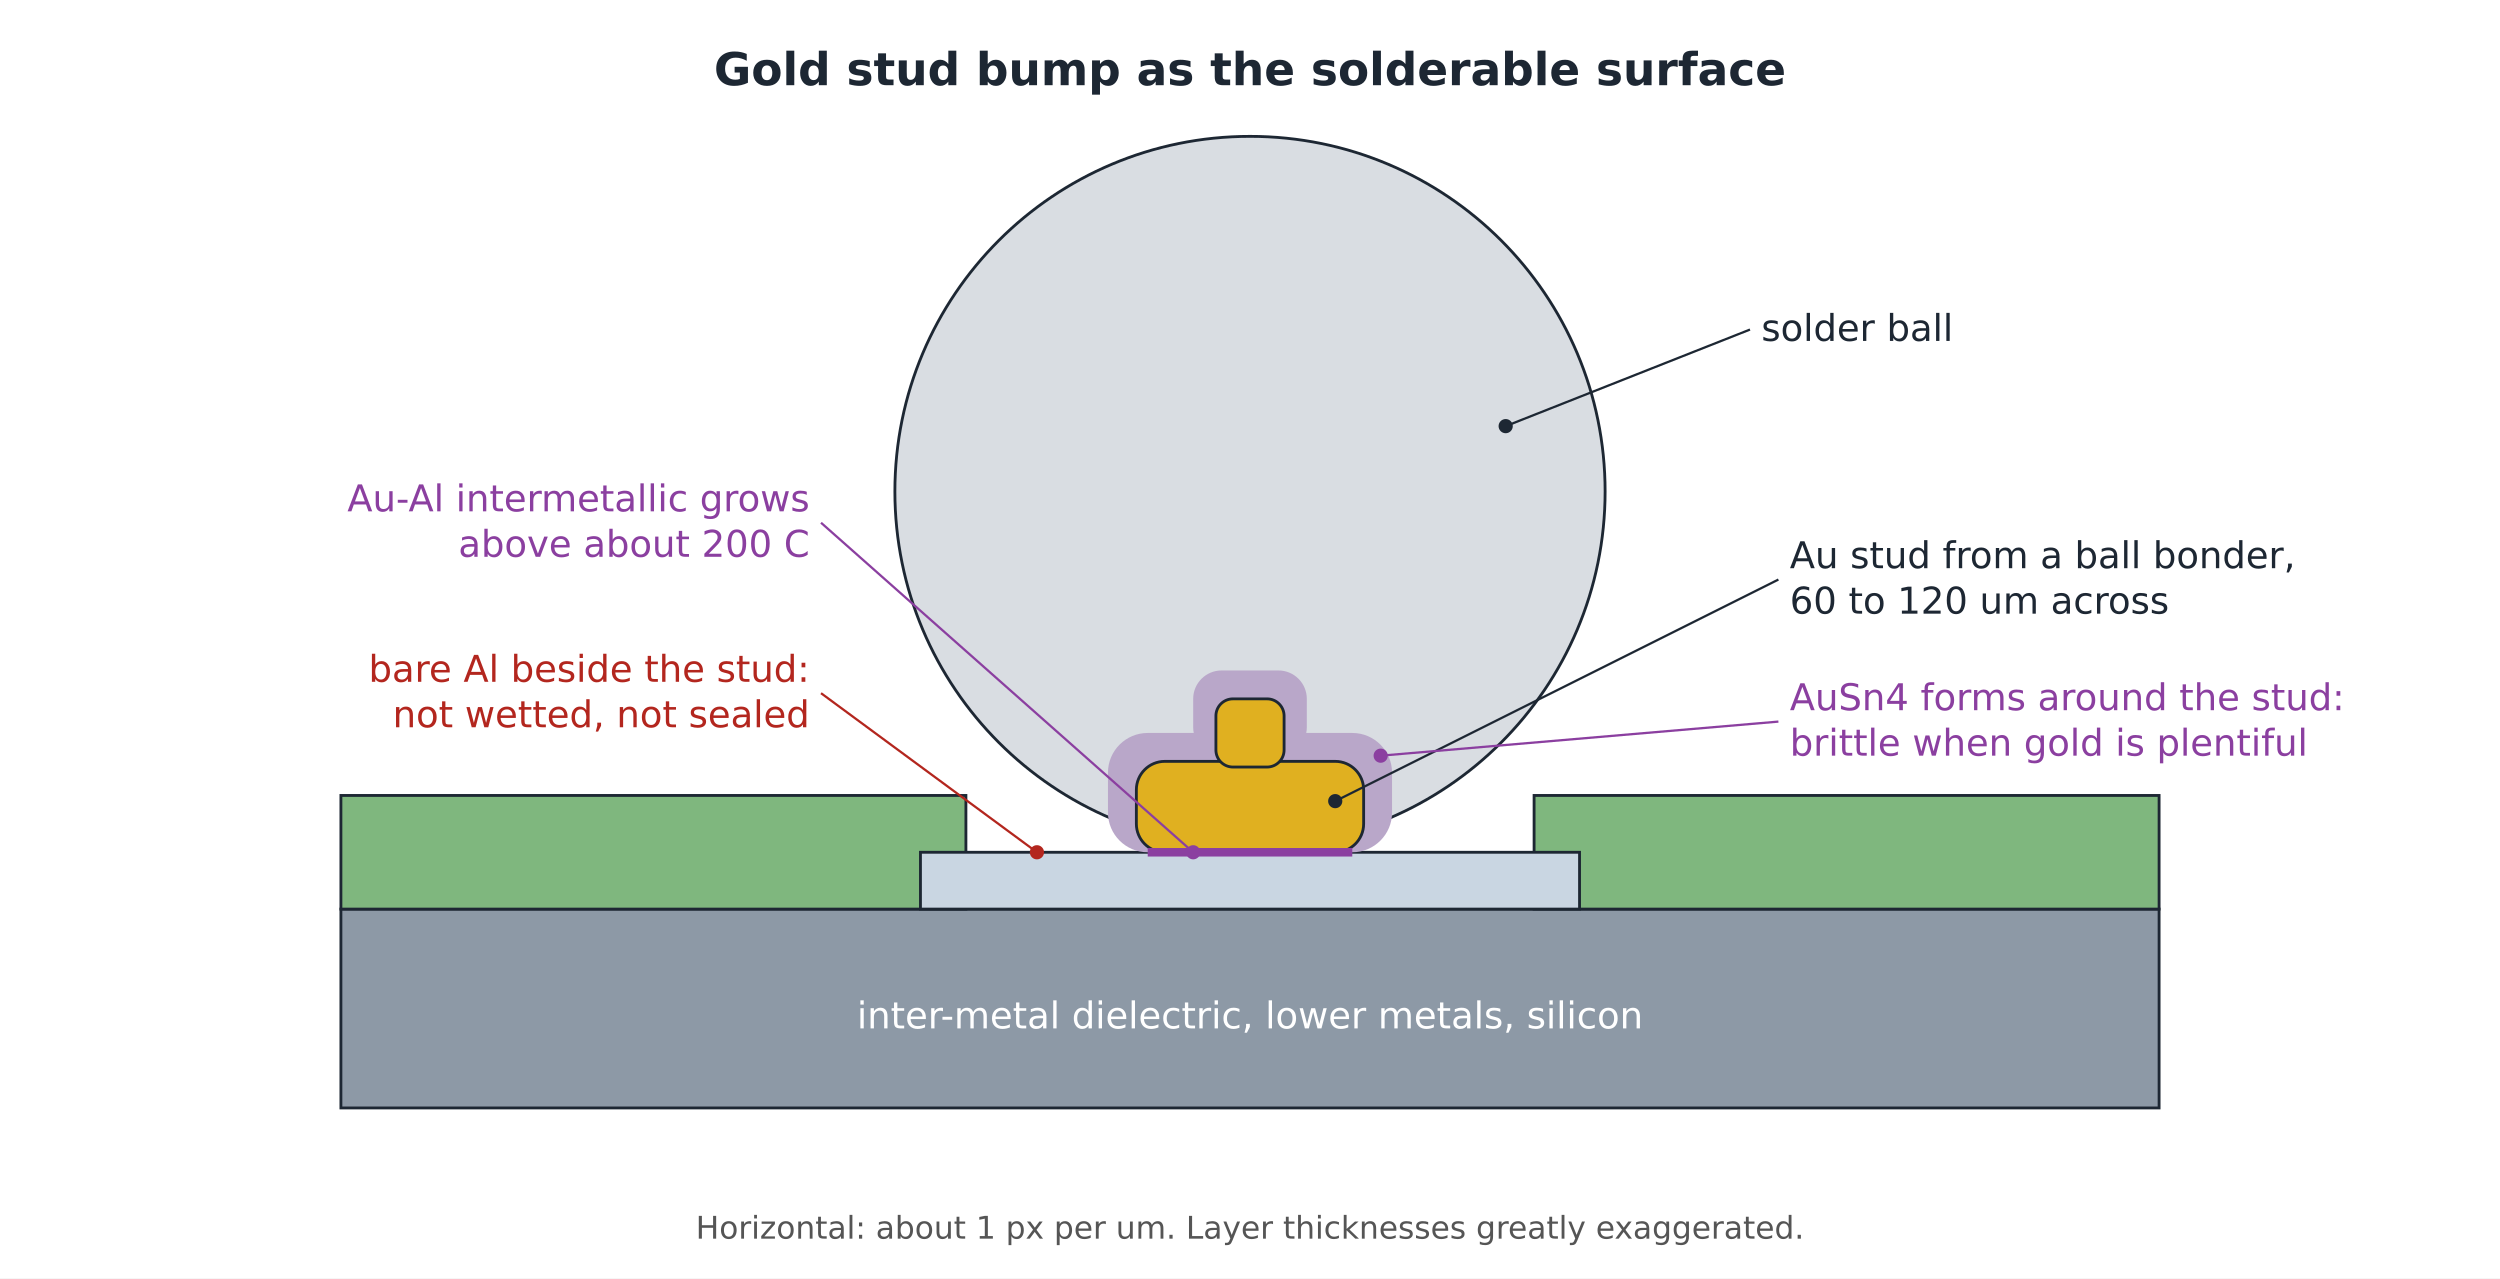
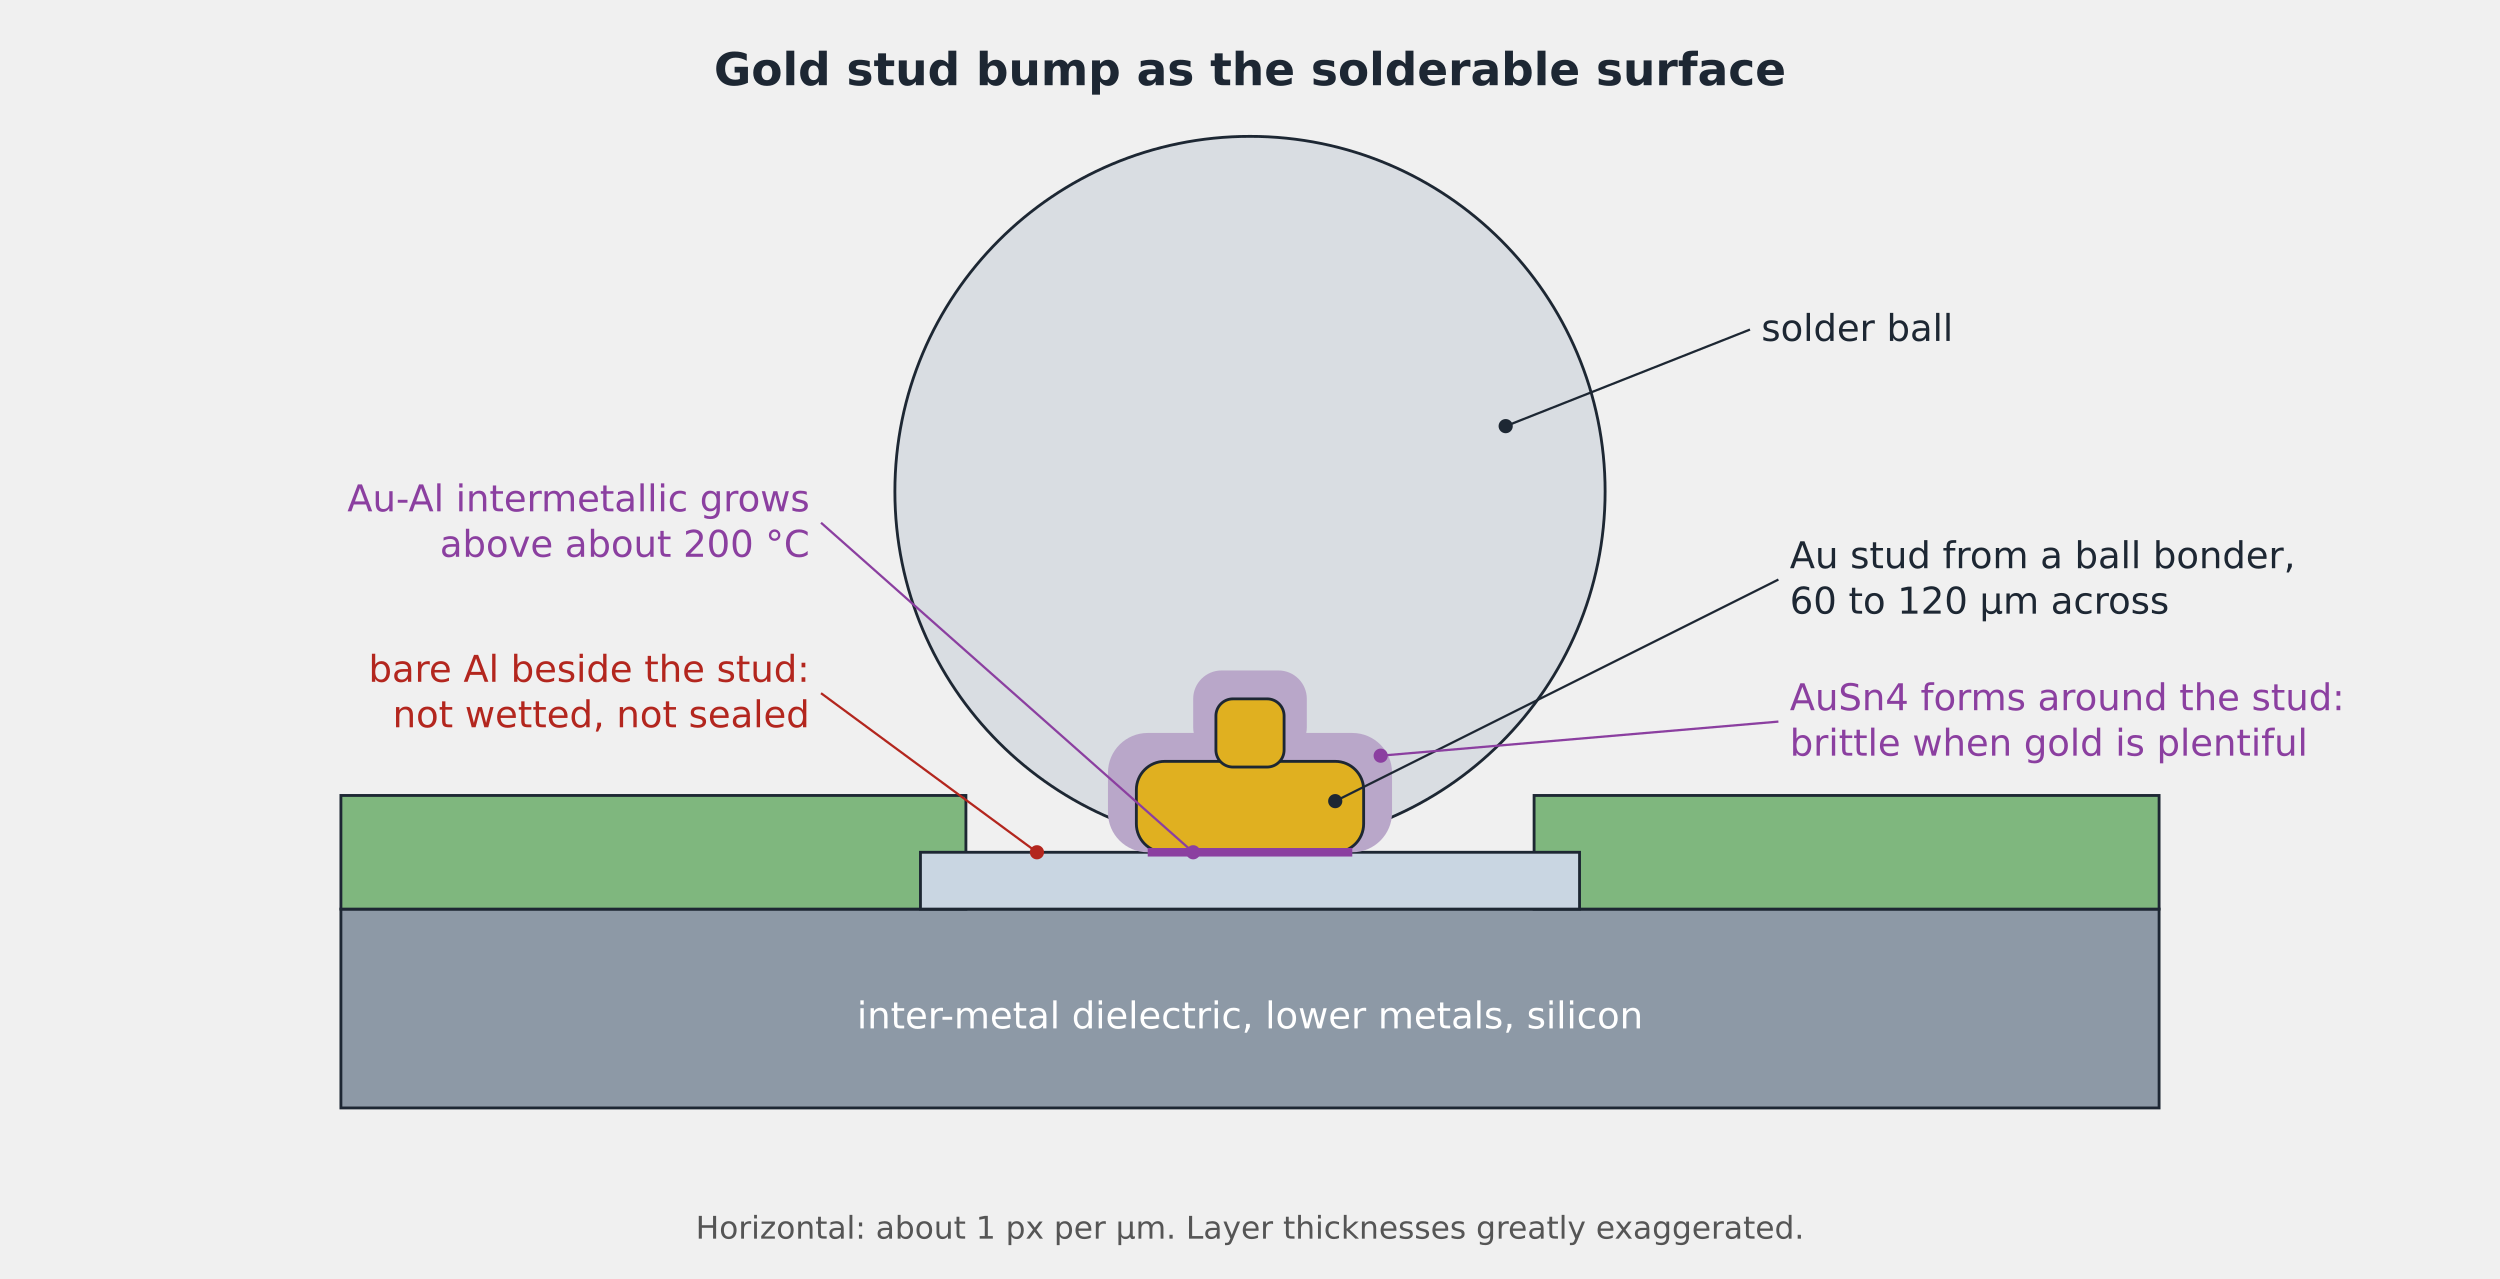
<svg xmlns="http://www.w3.org/2000/svg" viewBox="0 0 880 450" width="880" height="450" role="img" aria-label="Gold stud bump used as under bump metal">
  <defs>
    <marker id="arr" viewBox="0 0 10 10" refX="9" refY="5" markerWidth="7" markerHeight="7" orient="auto-start-reverse">
      <path d="M0,0 L10,5 L0,10 z" fill="#1d2733" />
    </marker>
  </defs>
-   <rect width="880" height="450" fill="#ffffff" />
  <g transform="translate(60,0)">
    <circle cx="380" cy="173" r="125" fill="#d9dde2" stroke="#1d2733" stroke-width="1" />
    <rect x="60" y="320" width="640" height="70" rx="0" fill="#8d99a6" stroke="#1d2733" stroke-width="1" />
    <rect x="60" y="280" width="220" height="40" rx="0" fill="#7fb77e" stroke="#1d2733" stroke-width="1" />
    <rect x="480" y="280" width="220" height="40" rx="0" fill="#7fb77e" stroke="#1d2733" stroke-width="1" />
    <rect x="264" y="300" width="232" height="20" rx="0" fill="#c9d6e2" stroke="#1d2733" stroke-width="1" />
    <text x="380" y="362" font-size="13" text-anchor="middle" fill="#ffffff" font-weight="normal" font-family="DejaVu Sans, Arial, Helvetica, sans-serif">inter-metal dielectric, lower metals, silicon</text>
-     <text x="380" y="436" font-size="11" text-anchor="middle" fill="#555555" font-weight="normal" font-family="DejaVu Sans, Arial, Helvetica, sans-serif">Horizontal: about 1 px per um. Layer thicknesses greatly exaggerated.</text>
+     <text x="380" y="436" font-size="11" text-anchor="middle" fill="#555555" font-weight="normal" font-family="DejaVu Sans, Arial, Helvetica, sans-serif">Horizontal: about 1 px per µm. Layer thicknesses greatly exaggerated.</text>
    <rect x="330" y="258" width="100" height="42" rx="14" fill="#b9a7c9" stroke="none" stroke-width="1" />
    <rect x="360" y="236" width="40" height="30" rx="10" fill="#b9a7c9" stroke="none" stroke-width="1" />
    <rect x="340" y="268" width="80" height="32" rx="10" fill="#e0b020" stroke="#1d2733" stroke-width="1" />
    <rect x="368" y="246" width="24" height="24" rx="6" fill="#e0b020" stroke="#1d2733" stroke-width="1" />
    <line x1="344" y1="300" x2="416" y2="300" stroke="#8b3fa0" stroke-width="3" />
    <line x1="556" y1="116" x2="470" y2="150" stroke="#1d2733" stroke-width="0.8" />
    <circle cx="470" cy="150" r="2" fill="#1d2733" stroke="#1d2733" stroke-width="1" />
    <text x="560" y="120" font-size="13" text-anchor="start" fill="#1d2733" font-weight="normal" font-family="DejaVu Sans, Arial, Helvetica, sans-serif">solder ball</text>
    <line x1="566" y1="204" x2="410" y2="282" stroke="#1d2733" stroke-width="0.8" />
    <circle cx="410" cy="282" r="2" fill="#1d2733" stroke="#1d2733" stroke-width="1" />
    <text x="570" y="200" font-size="13" text-anchor="start" fill="#1d2733" font-weight="normal" font-family="DejaVu Sans, Arial, Helvetica, sans-serif">Au stud from a ball bonder,</text>
-     <text x="570" y="216" font-size="13" text-anchor="start" fill="#1d2733" font-weight="normal" font-family="DejaVu Sans, Arial, Helvetica, sans-serif">60 to 120 um across</text>
+     <text x="570" y="216" font-size="13" text-anchor="start" fill="#1d2733" font-weight="normal" font-family="DejaVu Sans, Arial, Helvetica, sans-serif">60 to 120 µm across</text>
    <line x1="566" y1="254" x2="426" y2="266" stroke="#8b3fa0" stroke-width="0.8" />
    <circle cx="426" cy="266" r="2" fill="#8b3fa0" stroke="#8b3fa0" stroke-width="1" />
    <text x="570" y="250" font-size="13" text-anchor="start" fill="#8b3fa0" font-weight="normal" font-family="DejaVu Sans, Arial, Helvetica, sans-serif">AuSn4 forms around the stud:</text>
    <text x="570" y="266" font-size="13" text-anchor="start" fill="#8b3fa0" font-weight="normal" font-family="DejaVu Sans, Arial, Helvetica, sans-serif">brittle when gold is plentiful</text>
    <line x1="229" y1="184" x2="360" y2="300" stroke="#8b3fa0" stroke-width="0.8" />
    <circle cx="360" cy="300" r="2" fill="#8b3fa0" stroke="#8b3fa0" stroke-width="1" />
    <text x="225" y="180" font-size="13" text-anchor="end" fill="#8b3fa0" font-weight="normal" font-family="DejaVu Sans, Arial, Helvetica, sans-serif">Au-Al intermetallic grows</text>
-     <text x="225" y="196" font-size="13" text-anchor="end" fill="#8b3fa0" font-weight="normal" font-family="DejaVu Sans, Arial, Helvetica, sans-serif">above about 200 C</text>
+     <text x="225" y="196" font-size="13" text-anchor="end" fill="#8b3fa0" font-weight="normal" font-family="DejaVu Sans, Arial, Helvetica, sans-serif">above about 200 °C</text>
    <line x1="229" y1="244" x2="305" y2="300" stroke="#b3261e" stroke-width="0.8" />
    <circle cx="305" cy="300" r="2" fill="#b3261e" stroke="#b3261e" stroke-width="1" />
    <text x="225" y="240" font-size="13" text-anchor="end" fill="#b3261e" font-weight="normal" font-family="DejaVu Sans, Arial, Helvetica, sans-serif">bare Al beside the stud:</text>
    <text x="225" y="256" font-size="13" text-anchor="end" fill="#b3261e" font-weight="normal" font-family="DejaVu Sans, Arial, Helvetica, sans-serif">not wetted, not sealed</text>
    <text x="380" y="30" font-size="16" text-anchor="middle" fill="#1d2733" font-weight="bold" font-family="DejaVu Sans, Arial, Helvetica, sans-serif">Gold stud bump as the solderable surface</text>
  </g>
</svg>
